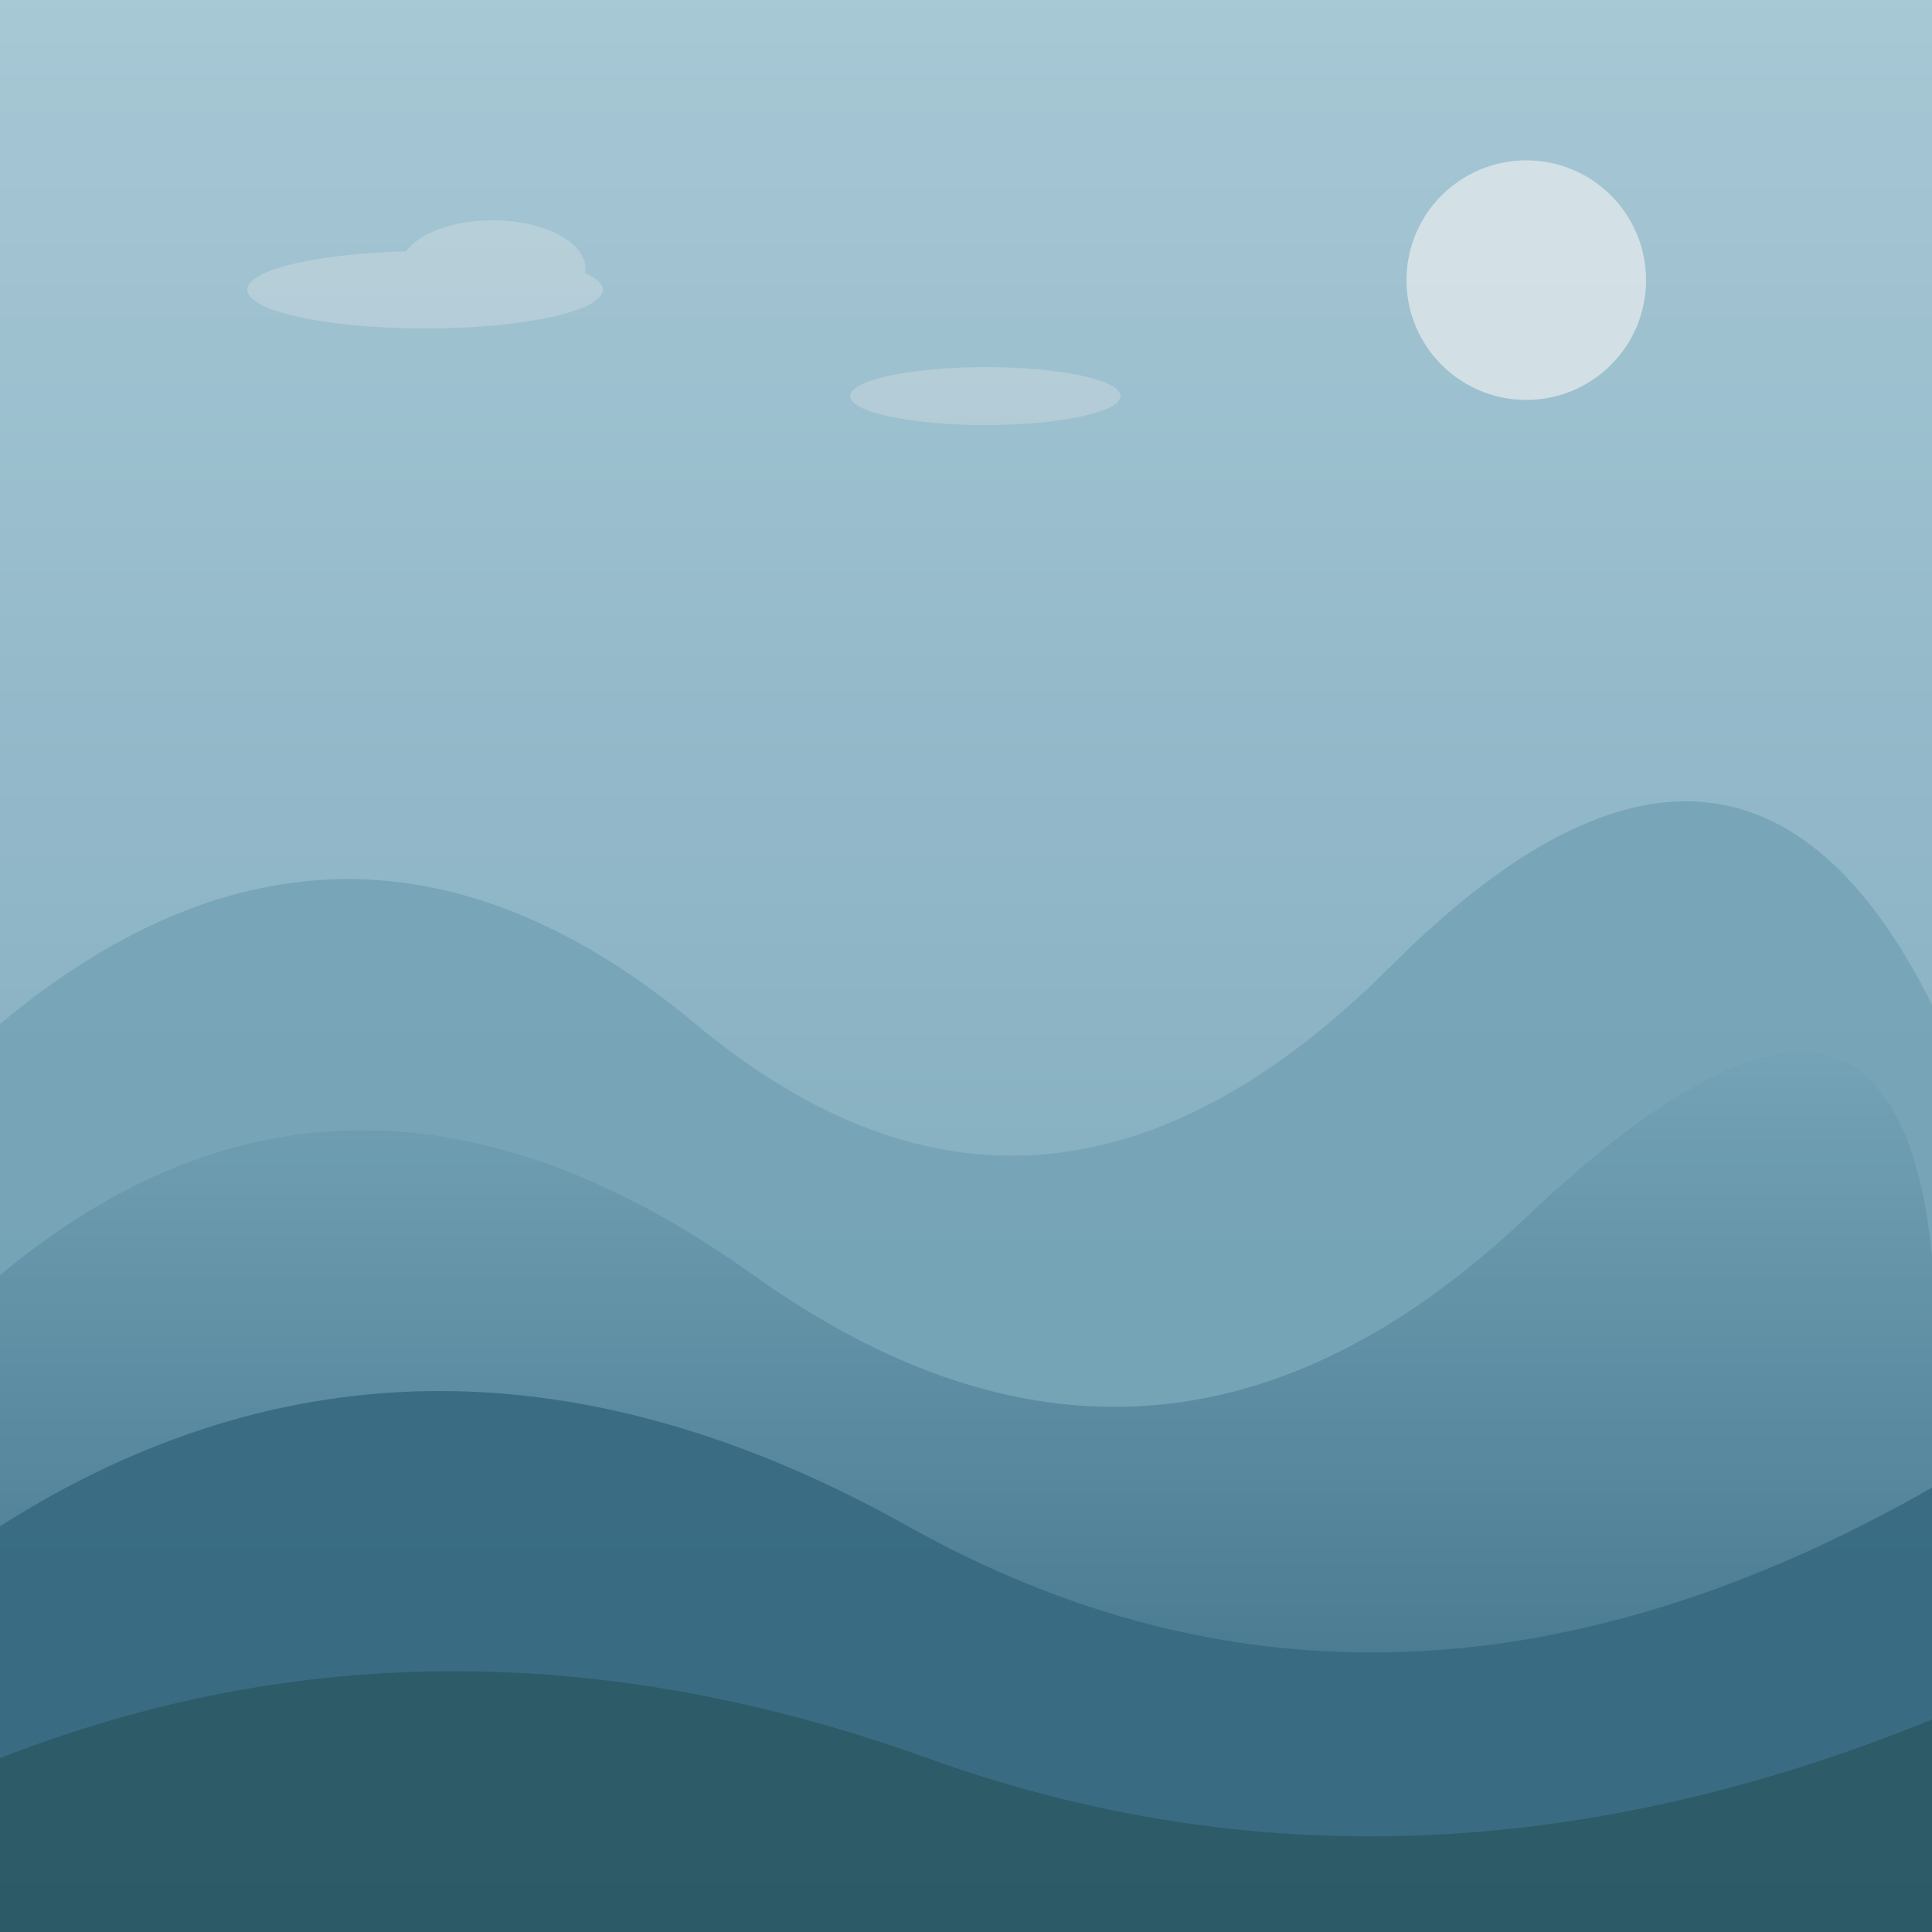
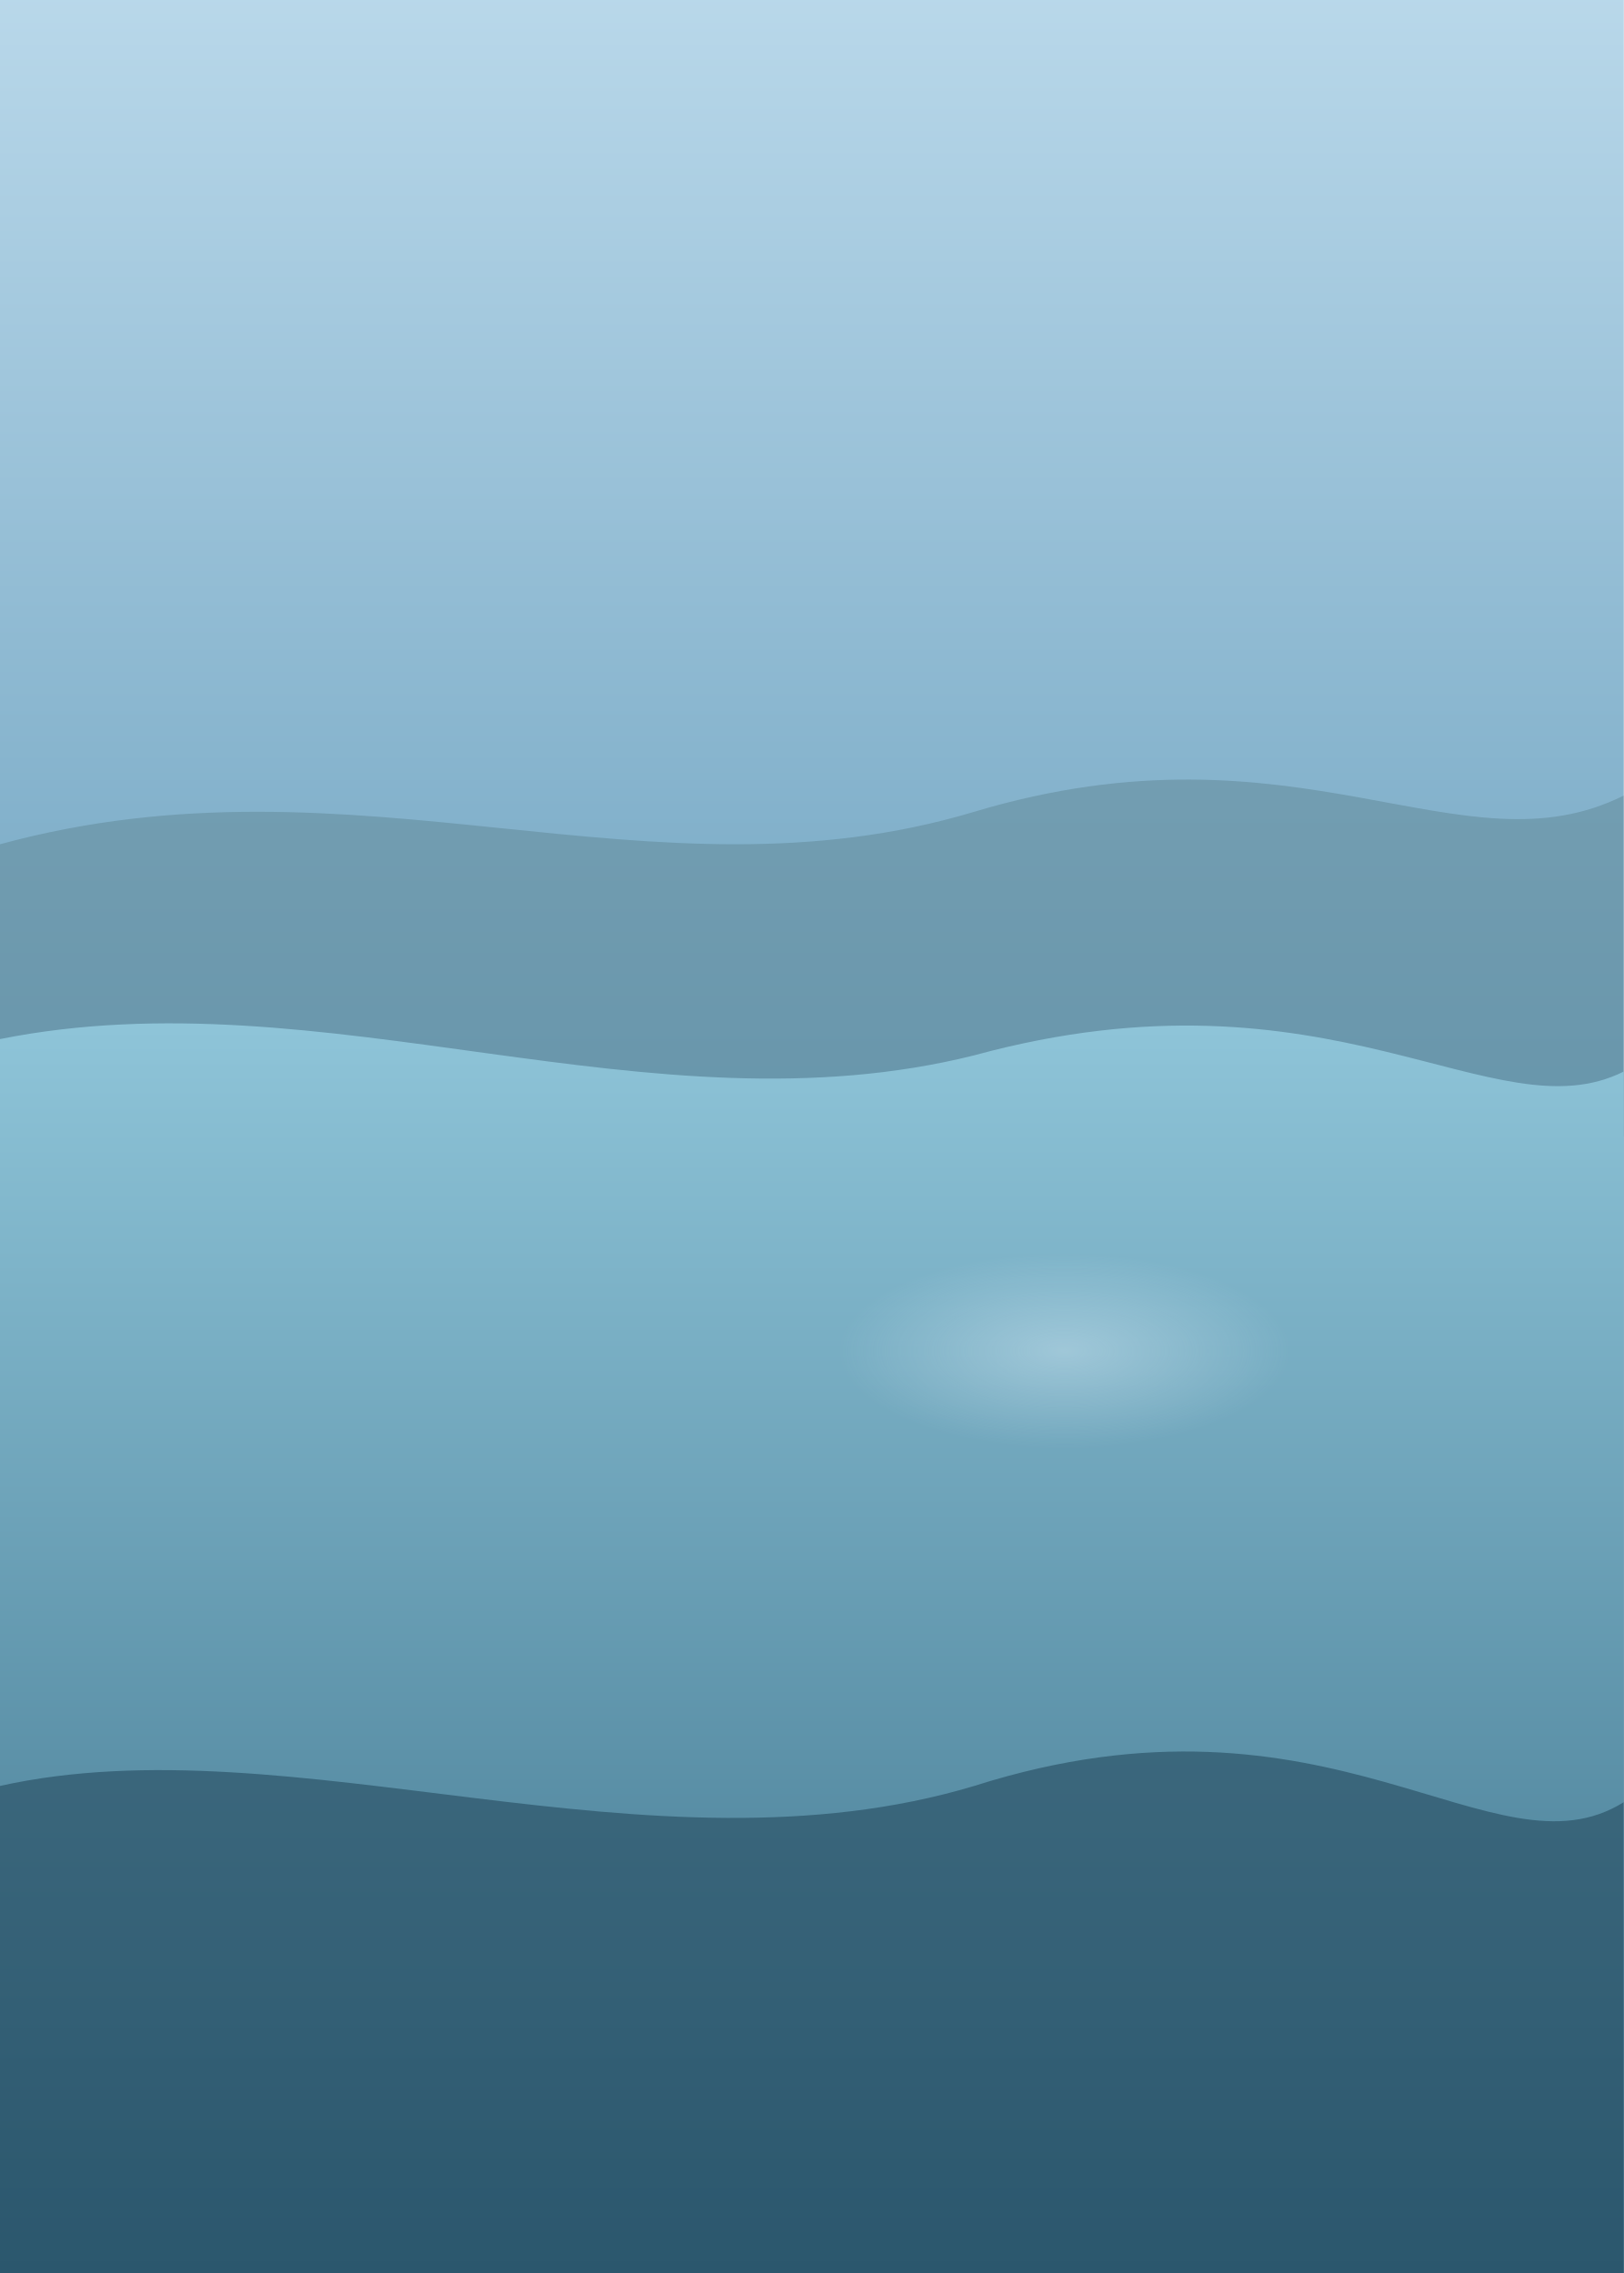
- <svg xmlns="http://www.w3.org/2000/svg" viewBox="0 0 1000 1000" preserveAspectRatio="xMidYMid slice">
+ <svg xmlns="http://www.w3.org/2000/svg" viewBox="0 0 1000 1400" preserveAspectRatio="xMidYMid slice">
  <defs>
    <linearGradient id="sky" x2="0" y2="1">
-       <stop stop-color="#b7d9e8" />
-       <stop offset="1" stop-color="#7eafc5" />
+       <stop offset="0%" stop-color="#b9d8ea" />
+       <stop offset="50%" stop-color="#6fa3c0" />
+       <stop offset="100%" stop-color="#2f5f78" />
    </linearGradient>
-     <linearGradient id="hills" x2="0" y2="1">
-       <stop stop-color="#7eafc5" />
-       <stop offset="1" stop-color="#3c728c" />
+     <linearGradient id="water" x2="0" y2="1">
+       <stop stop-color="#8ec4d8" />
+       <stop offset="1" stop-color="#3a6f88" />
    </linearGradient>
-     <filter id="blur">
-       <feGaussianBlur stdDeviation="20" />
-     </filter>
+     <radialGradient id="glint" cx="60%" cy="55%" r="25%">
+       <stop stop-color="#e8f6ff" stop-opacity=".35" />
+       <stop offset="1" stop-color="#e8f6ff" stop-opacity="0" />
+     </radialGradient>
  </defs>
-   <rect width="1000" height="1000" fill="url(#sky)" />
-   <circle cx="790" cy="145" r="62" fill="#f4fbff" opacity=".82" />
-   <g fill="#ffffff" opacity=".30">
-     <ellipse cx="220" cy="150" rx="92" ry="20" />
-     <ellipse cx="255" cy="139" rx="48" ry="25" />
-     <ellipse cx="510" cy="205" rx="70" ry="15" />
-   </g>
-   <path d="M0 530 Q180 380 360 530 T720 500 T1000 520 V1000 H0Z" fill="#7eafc5" opacity=".82" />
-   <path d="M0 660 Q180 510 390 660 T790 630 T1000 650 V1000 H0Z" fill="url(#hills)" />
-   <path d="M0 790 Q220 650 470 790 T1000 770 V1000 H0Z" fill="#3c728c" opacity=".96" />
-   <path d="M0 910 Q230 820 480 910 T1000 890 V1000 H0Z" fill="#183d35" opacity=".35" />
-   <rect width="1000" height="1000" fill="#102b27" opacity=".10" />
+   <rect width="1000" height="1400" fill="url(#sky)" />
+   <path d="M0 520 C220 460 400 560 600 500 C800 440 900 540 1000 490 L1000 700 L0 700 Z" fill="#5f8796" opacity=".5" />
+   <path d="M0 640 C200 600 400 700 600 650 C820 590 920 700 1000 660 L1000 1400 L0 1400 Z" fill="url(#water)" />
+   <ellipse cx="600" cy="820" rx="280" ry="120" fill="url(#glint)" />
+   <path d="M0 1100 C180 1060 400 1160 600 1100 C820 1030 920 1160 1000 1110 L1000 1400 L0 1400 Z" fill="#1f4458" opacity=".55" />
</svg>
